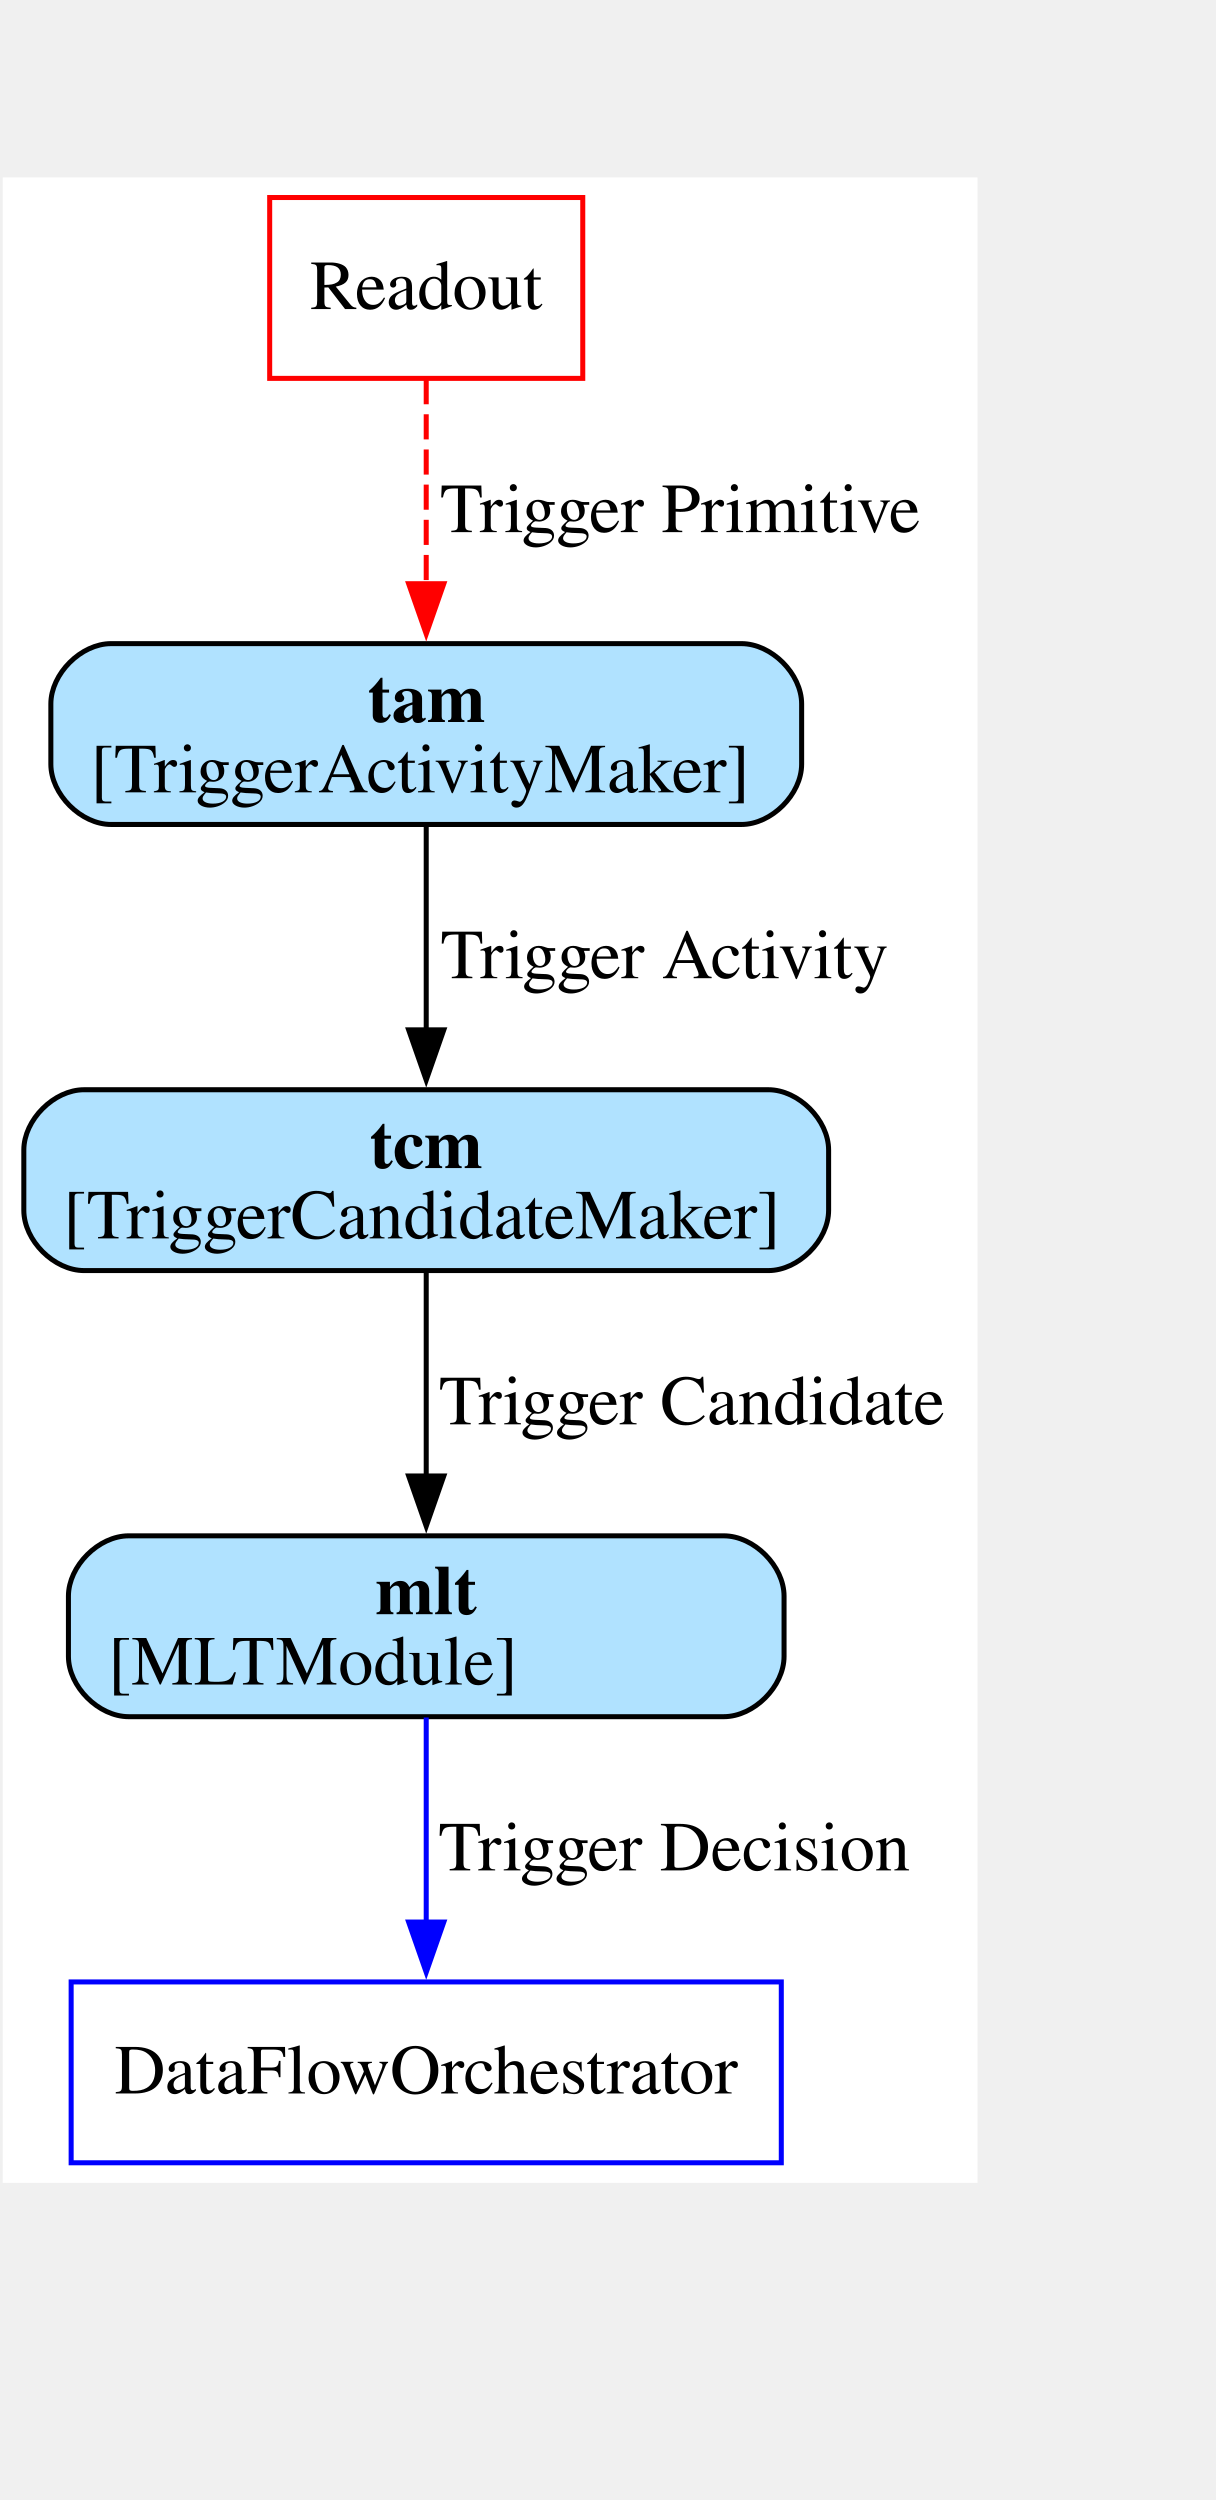
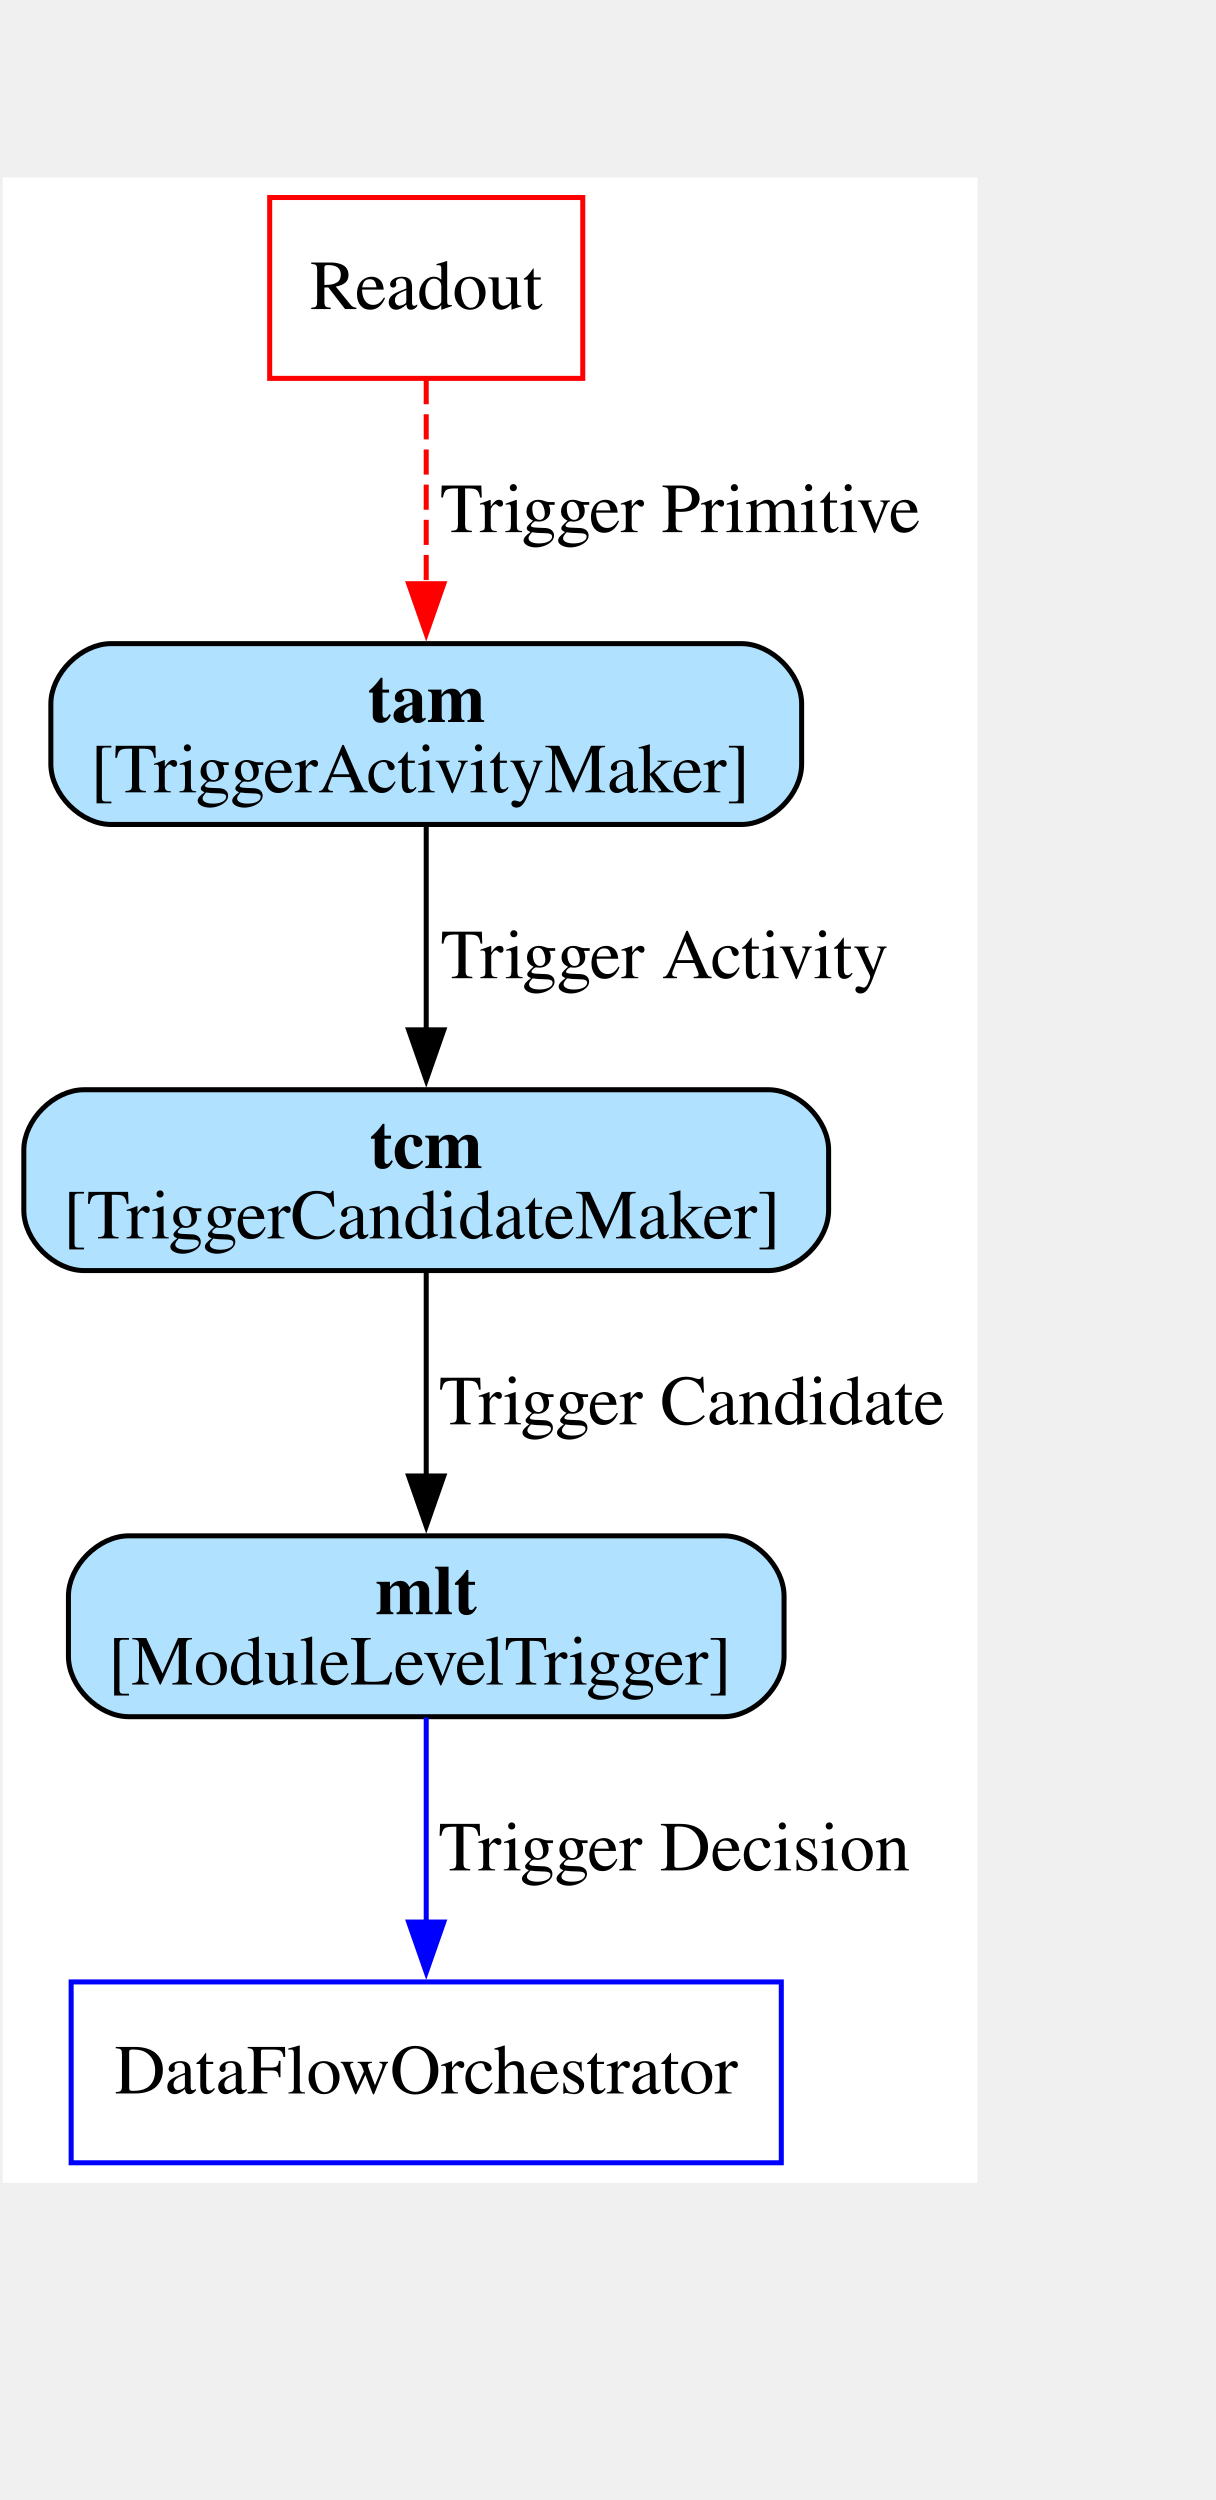
<svg xmlns="http://www.w3.org/2000/svg" width="194pt" height="399pt" viewBox="0.00 0.00 194.04 399.2">
  <g id="graph0" class="graph" transform="translate(3.614732,345.3535) scale(0.8021812)" data-name="TriggerApp">
    <polygon fill="white" stroke="none" points="-4,4 -4,-395.2 190.04,-395.2 190.04,4 -4,4" />
    <g id="node1" class="node" pointer-events="visible" data-name="Readout">
      <polygon fill="none" stroke="red" points="111.46,-391.2 49.14,-391.2 49.14,-355.2 111.46,-355.2 111.46,-391.2" />
      <text text-anchor="middle" x="80.3" y="-369" font-family="Times,serif" font-size="14.00">Readout</text>
    </g>
    <g id="node2" class="node" pointer-events="visible" data-name="TriggerActivityMaker">
      <path fill="#b0e2ff" stroke="black" d="M143.03,-302.4C143.03,-302.4 17.58,-302.4 17.58,-302.4 11.58,-302.4 5.58,-296.4 5.58,-290.4 5.58,-290.4 5.58,-278.4 5.58,-278.4 5.58,-272.4 11.58,-266.4 17.58,-266.4 17.58,-266.4 143.03,-266.4 143.03,-266.4 149.03,-266.4 155.03,-272.4 155.03,-278.4 155.03,-278.4 155.03,-290.4 155.03,-290.4 155.03,-296.4 149.03,-302.4 143.03,-302.4" />
      <text text-anchor="start" x="68.64" y="-286.8" font-family="Times,serif" font-weight="bold" font-size="14.00">tam</text>
      <text text-anchor="start" x="13.44" y="-272.8" font-family="Times,serif" font-size="14.00">[TriggerActivityMaker]</text>
    </g>
    <g id="node3" class="node" pointer-events="visible" data-name="TriggerCandidateMaker">
      <path fill="#b0e2ff" stroke="black" d="M148.4,-213.6C148.4,-213.6 12.2,-213.6 12.2,-213.6 6.2,-213.6 0.2,-207.6 0.2,-201.6 0.2,-201.6 0.2,-189.6 0.2,-189.6 0.2,-183.6 6.2,-177.6 12.2,-177.6 12.2,-177.6 148.4,-177.6 148.4,-177.6 154.4,-177.6 160.4,-183.6 160.4,-189.6 160.4,-189.6 160.4,-201.6 160.4,-201.6 160.4,-207.6 154.4,-213.6 148.4,-213.6" />
      <text text-anchor="start" x="69.03" y="-198" font-family="Times,serif" font-weight="bold" font-size="14.00">tcm</text>
      <text text-anchor="start" x="8" y="-184" font-family="Times,serif" font-size="14.00">[TriggerCandidateMaker]</text>
    </g>
    <g id="edge1" class="edge" data-name="Readout-&gt;TriggerActivityMaker" data-comment="TriggerCandidateMaker">
      <path fill="none" stroke="rgb(255, 0, 0)" d="M80.3,-355.05C80.3,-343.36 80.3,-327.59 80.3,-314.02" stroke-dasharray="5,2" />
      <polygon fill="red" stroke="red" points="83.8,-314.32 80.3,-304.32 76.8,-314.32 83.8,-314.32" />
      <text text-anchor="middle" x="130.85" y="-324.6" font-family="Times,serif" font-size="14.00"> Trigger Primitive</text>
    </g>
-     <g id="node4" class="node" pointer-events="visible" data-name="MLTModule">
+     <g id="node4" class="node" pointer-events="visible" data-name="ModuleLevelTrigger">
      <path fill="#b0e2ff" stroke="black" d="M139.53,-124.8C139.53,-124.8 21.08,-124.8 21.08,-124.8 15.08,-124.8 9.08,-118.8 9.08,-112.8 9.08,-112.8 9.08,-100.8 9.08,-100.8 9.08,-94.8 15.08,-88.8 21.08,-88.8 21.08,-88.8 139.53,-88.8 139.53,-88.8 145.53,-88.8 151.53,-94.8 151.53,-100.8 151.53,-100.8 151.53,-112.8 151.53,-112.8 151.53,-118.8 145.53,-124.8 139.53,-124.8" />
      <text text-anchor="start" x="70.19" y="-109.2" font-family="Times,serif" font-weight="bold" font-size="14.00">mlt</text>
-       <text text-anchor="start" x="16.94" y="-95.2" font-family="Times,serif" font-size="14.00">[MLTModule]</text>
+       <text text-anchor="start" x="16.94" y="-95.2" font-family="Times,serif" font-size="14.00">[ModuleLevelTrigger]</text>
    </g>
    <g id="node5" class="node" pointer-events="visible" data-name="DataFlowOrchestrator">
      <polygon fill="none" stroke="blue" points="150.98,-36 9.62,-36 9.62,0 150.98,0 150.98,-36" />
      <text text-anchor="middle" x="80.3" y="-13.8" font-family="Times,serif" font-size="14.00">DataFlowOrchestrator</text>
    </g>
    <g id="edge2" class="edge" data-name="TriggerActivityMaker-&gt;TriggerCandidateMaker" data-comment="DataFlowOrchestrator">
      <path fill="none" stroke="black" d="M80.3,-266.25C80.3,-254.56 80.3,-238.79 80.3,-225.22" />
      <polygon fill="black" stroke="black" points="83.8,-225.52 80.3,-215.52 76.8,-225.52 83.8,-225.52" />
      <text text-anchor="middle" x="127.73" y="-235.8" font-family="Times,serif" font-size="14.00"> Trigger Activity</text>
    </g>
-     <g id="edge3" class="edge" data-name="TriggerCandidateMaker-&gt;MLTModule" data-comment="td_to_dfo">
+     <g id="edge3" class="edge" data-name="TriggerCandidateMaker-&gt;ModuleLevelTrigger" data-comment="td_to_dfo">
      <path fill="none" stroke="black" d="M80.3,-177.45C80.3,-165.76 80.3,-149.99 80.3,-136.42" />
      <polygon fill="black" stroke="black" points="83.8,-136.72 80.3,-126.72 76.8,-136.72 83.8,-136.72" />
      <text text-anchor="middle" x="133.17" y="-147" font-family="Times,serif" font-size="14.00"> Trigger Candidate</text>
    </g>
-     <g id="edge4" class="edge" data-name="MLTModule-&gt;DataFlowOrchestrator" data-comment="td_to_dfo">
+     <g id="edge4" class="edge" data-name="ModuleLevelTrigger-&gt;DataFlowOrchestrator" data-comment="td_to_dfo">
      <path fill="none" stroke="rgb(0, 0, 255)" d="M80.3,-88.65C80.3,-76.96 80.3,-61.19 80.3,-47.62" />
      <polygon fill="blue" stroke="blue" points="83.8,-47.92 80.3,-37.92 76.8,-47.92 83.8,-47.92" />
      <text text-anchor="middle" x="129.67" y="-58.2" font-family="Times,serif" font-size="14.00"> Trigger Decision</text>
    </g>
  </g>
</svg>
